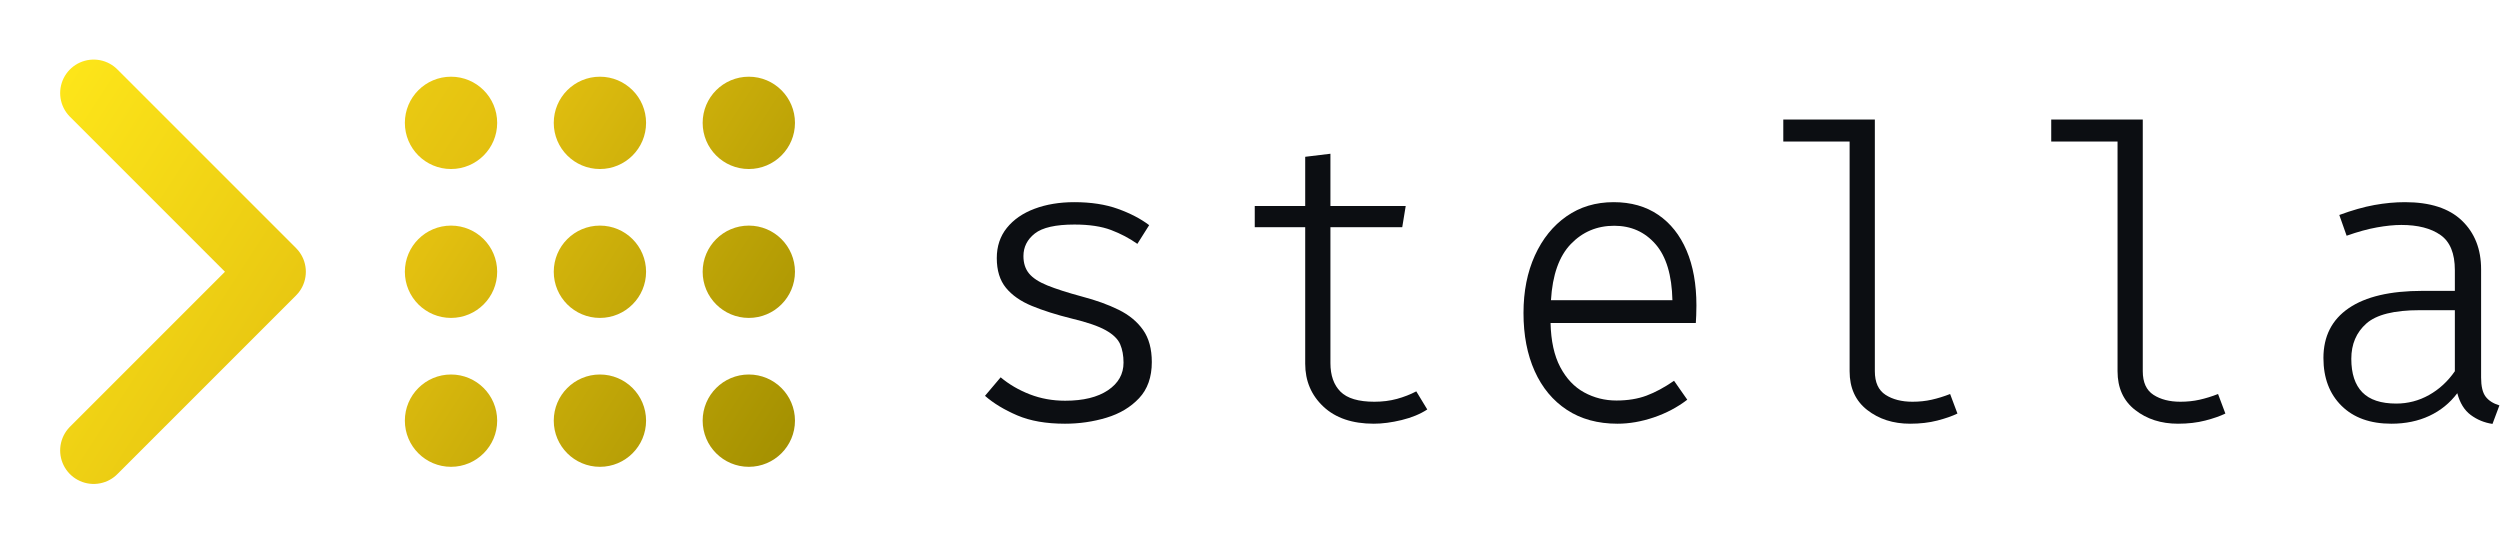
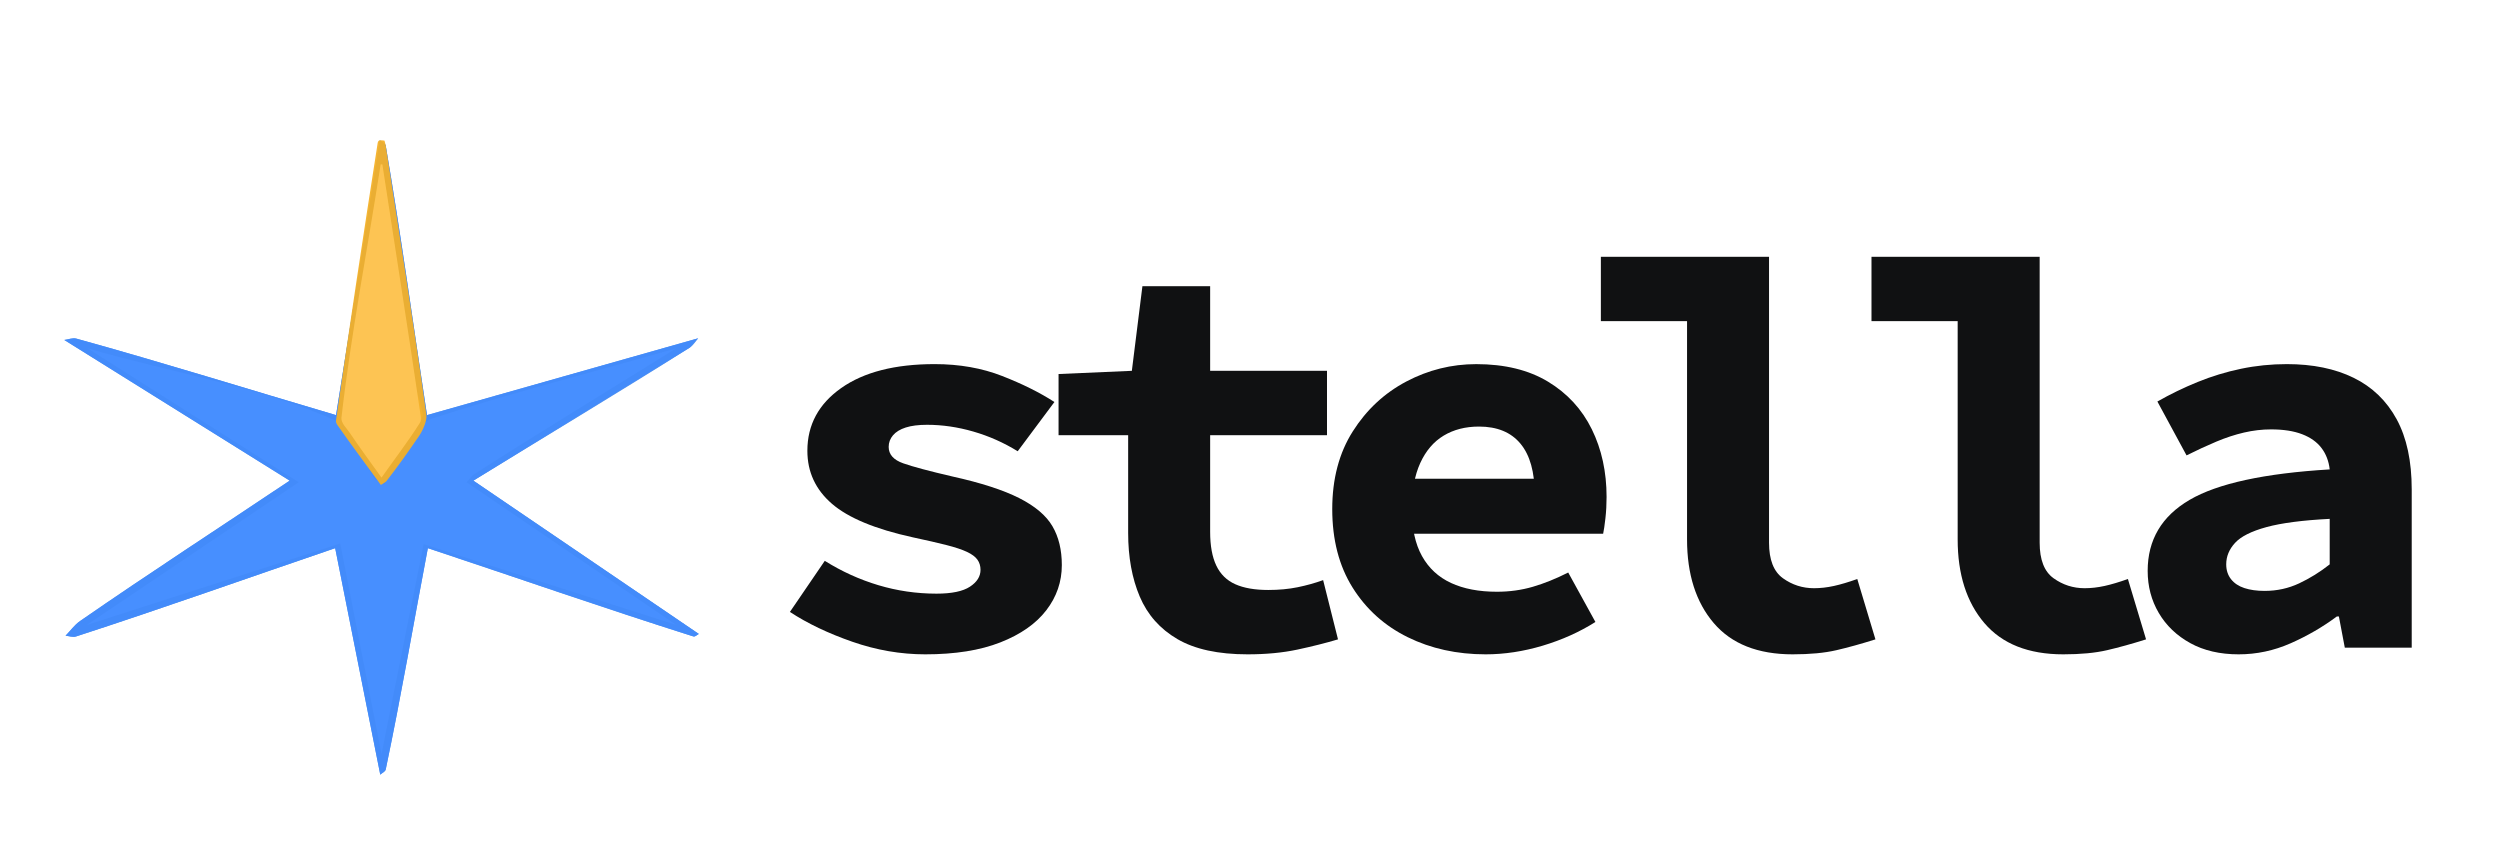
- <svg xmlns="http://www.w3.org/2000/svg" viewBox="0 0 551.73 120.00" width="552" height="120">
-   <defs>
-     <linearGradient id="g" x1="24" y1="18" x2="120" y2="80" gradientUnits="userSpaceOnUse">
-       <stop offset="0" stop-color="#FFE81A" />
-       <stop offset=".5" stop-color="#E3C010" />
-       <stop offset="1" stop-color="#A28F00" />
-     </linearGradient>
-   </defs>
-   <g transform="translate(-28.77,-18.90) scale(1.64384)">
-     <path d="M30 24 L54 48 L30 72" fill="none" stroke="url(#g)" stroke-width="9.0" stroke-linecap="round" stroke-linejoin="round" />
-     <circle cx="78" cy="28" r="6.2" fill="url(#g)" />
-     <circle cx="78" cy="48" r="6.2" fill="url(#g)" />
-     <circle cx="78" cy="68" r="6.2" fill="url(#g)" />
-     <circle cx="98" cy="28" r="6.2" fill="url(#g)" />
-     <circle cx="98" cy="48" r="6.2" fill="url(#g)" />
-     <circle cx="98" cy="68" r="6.2" fill="url(#g)" />
-     <circle cx="118" cy="28" r="6.2" fill="url(#g)" />
-     <circle cx="118" cy="48" r="6.2" fill="url(#g)" />
-     <circle cx="118" cy="68" r="6.2" fill="url(#g)" />
-   </g>
-   <g transform="translate(217.35,26.40) scale(0.04492)">
-     <g fill="#0C0E12" transform="translate(-163.00,1475.00) scale(1,-1)">
-       <path transform="translate(0.00,0)" d="M557 93Q691 93 767.5 144.5Q844 196 844 280Q844 332 827.5 370.5Q811 409 756.5 439.5Q702 470 589 497Q476 525 393.5 559.0Q311 593 266.0 648.0Q221 703 221 794Q221 881 270.5 942.5Q320 1004 406.5 1036.5Q493 1069 602 1069Q725 1069 816.5 1036.0Q908 1003 970 956L912 864Q854 905 783.0 932.0Q712 959 603 959Q464 959 408.0 915.0Q352 871 352 804Q352 752 379.5 718.5Q407 685 470.0 659.5Q533 634 640 605Q743 578 820.0 540.0Q897 502 940.0 441.0Q983 380 983 283Q983 172 920.5 105.5Q858 39 760.0 9.5Q662 -20 556 -20Q417 -20 321.5 21.0Q226 62 163 117L240 208Q302 156 383.0 124.5Q464 93 557 93Z" />
-       <path transform="translate(1317.00,0)" d="M1020 50Q968 16 894.0 -2.0Q820 -20 757 -20Q599 -20 509.5 64.0Q420 148 420 275V946H172V1050H420V1292L544 1307V1050H914L897 946H544V278Q544 187 593.5 137.5Q643 88 760 88Q820 88 871.0 102.0Q922 116 966 139Z" />
-       <path transform="translate(2634.00,0)" d="M309 475Q312 343 356.5 258.5Q401 174 474.0 134.0Q547 94 633 94Q716 94 780.5 118.0Q845 142 916 191L981 98Q908 42 816.5 11.0Q725 -20 638 -20Q493 -20 389.5 48.0Q286 116 231.0 238.5Q176 361 176 524Q176 684 232.0 807.0Q288 930 387.5 999.5Q487 1069 619 1069Q747 1069 838.0 1007.0Q929 945 977.5 831.5Q1026 718 1026 561Q1026 534 1025.0 512.5Q1024 491 1023 475ZM622 953Q495 953 408.5 863.0Q322 773 311 587H908Q904 772 825.0 862.5Q746 953 622 953Z" />
-       <path transform="translate(3951.00,0)" d="M586 1475V238Q586 156 638.5 122.0Q691 88 771 88Q821 88 865.5 98.0Q910 108 956 126L992 30Q953 11 893.0 -4.5Q833 -20 759 -20Q635 -20 548.5 47.5Q462 115 462 238V1367H136V1475Z" />
-       <path transform="translate(5268.00,0)" d="M586 1475V238Q586 156 638.5 122.0Q691 88 771 88Q821 88 865.5 98.0Q910 108 956 126L992 30Q953 11 893.0 -4.5Q833 -20 759 -20Q635 -20 548.5 47.5Q462 115 462 238V1367H136V1475Z" />
-       <path transform="translate(6585.00,0)" d="M932 207Q932 143 954.0 113.5Q976 84 1022 70L988 -21Q928 -12 881.0 23.0Q834 58 815 130Q760 57 677.5 18.5Q595 -20 491 -20Q335 -20 246.0 68.0Q157 156 157 303Q157 463 281.5 548.0Q406 633 644 633H803V735Q803 858 732.5 907.5Q662 957 540 957Q487 957 420.0 945.0Q353 933 271 904L235 1006Q330 1041 407.5 1055.0Q485 1069 558 1069Q743 1069 837.5 978.5Q932 888 932 739ZM515 79Q601 79 676.0 121.0Q751 163 803 238V538H629Q442 538 368.0 472.5Q294 407 294 299Q294 190 348.0 134.5Q402 79 515 79Z" />
+ <svg xmlns="http://www.w3.org/2000/svg" height="100%" stroke-miterlimit="10" style="fill-rule:nonzero;clip-rule:evenodd;stroke-linecap:round;stroke-linejoin:round;" version="1.1" viewBox="0 0 896.085 308.89" width="100%" xml:space="preserve">
+   <defs />
+   <g id="Layer-1">
+     <g opacity="1">
+       <g opacity="1">
+         <path d="M136.144 50.301C136.849 50.94 138.114 51.376 138.258 52.218C143.776 84.349 148.125 116.6 153.058 148.791C201.651 135.022 201.651 135.022 250.245 121.253C249.264 122.353 248.629 123.713 247.301 124.554C221.715 140.756 195.546 156.369 169.669 172.276C210.077 199.754 210.077 199.754 250.485 227.231C249.822 227.525 249.201 228.334 248.497 228.111C216.561 217.999 185.072 207.023 153.36 196.479C148.326 222.919 143.801 249.423 138.258 275.799C138.091 276.597 136.952 277.042 136.299 277.664C128.218 237.071 128.218 237.071 120.137 196.479C89.174 207.03 58.434 218.003 27.248 228.132C26.084 228.51 24.743 227.958 23.49 227.871C25.241 226.104 26.608 224.046 28.744 222.568C53.428 205.486 78.8 189.04 103.828 172.276C63.436 147.065 63.436 147.065 23.044 121.855C24.49 121.695 26.004 120.994 27.382 121.375C58.627 130.017 89.42 139.653 120.439 148.791C128.292 99.546 128.292 99.546 136.144 50.301Z" fill="#619ae9" fill-rule="nonzero" opacity="1" stroke="none" />
+         <path d="M136.144 50.301C136.849 50.94 138.114 51.376 138.258 52.218C143.776 84.349 148.125 116.6 153.058 148.791C201.651 135.022 201.651 135.022 250.245 121.253C249.264 122.353 247.301 124.554 247.301 124.554C247.301 124.554 195.546 156.369 169.669 172.276C210.077 199.754 210.077 199.754 250.485 227.231C249.822 227.525 249.201 228.334 248.497 228.111C216.561 217.999 185.072 207.023 153.36 196.479C148.326 222.919 143.801 249.423 138.258 275.799C138.091 276.597 136.952 277.042 136.299 277.664C128.218 237.071 128.218 237.071 120.137 196.479C89.174 207.03 58.434 218.003 27.248 228.132C26.084 228.51 24.743 227.958 23.49 227.871C25.241 226.104 26.608 224.046 28.744 222.568C53.428 205.486 78.8 189.04 103.828 172.276C63.436 147.065 63.436 147.065 23.044 121.855C24.49 121.695 26.004 120.994 27.382 121.375C58.627 130.017 89.42 139.653 120.439 148.791C128.292 99.546 128.292 99.546 136.144 50.301Z" fill="#438bfa" fill-rule="nonzero" opacity="1" stroke="none" />
+         <path d="M31.343 124.828C69.21 148.835 69.21 148.835 107.077 172.842C69.059 198.44 69.059 198.44 31.041 224.037C76.495 209.419 76.495 209.419 121.949 194.802C129.349 232.544 129.349 232.544 136.748 270.287C144.299 232.664 144.299 232.664 151.849 195.041C197.153 209.539 197.153 209.539 242.456 224.037C204.849 198.447 204.849 198.447 167.242 172.857C168.226 171.842 168.937 170.615 170.193 169.812C194.016 154.589 218.311 139.837 242.37 124.849C213.075 133.283 183.32 140.772 154.484 150.15C152.131 150.915 151.084 153.19 149.831 154.944C145.458 161.066 141.713 167.457 137.654 173.713C136.452 172.874 134.852 172.293 134.046 171.194C129.258 164.675 129.28 154.788 121.014 151.056C93.326 138.556 61.233 133.57 31.343 124.828Z" fill="#4890ff" fill-opacity="0.918" fill-rule="nonzero" opacity="1" stroke="none" />
+         <path d="M136.446 58.928C136.748 58.928 136.748 58.928 137.05 58.928C141.077 85.527 144.839 112.153 149.131 138.727C149.649 141.933 150.986 145.036 151.477 148.245C151.794 150.319 148.806 154.142 148.06 155.222C144.363 160.574 140.52 165.861 136.75 171.181C132.173 164.645 127.25 158.255 123.019 151.574C122.551 150.835 122.648 149.922 122.767 149.099C127.126 119.023 131.886 88.985 136.446 58.928Z" fill="#f3d182" fill-rule="nonzero" opacity="1" stroke="none" />
+         <path d="M137.808 50.401C137.958 51.006 138.165 51.605 138.258 52.218C143.174 84.392 148.377 116.542 152.836 148.758C153.129 150.874 151.418 154.491 150.222 156.242C146.501 161.691 142.68 167.103 138.57 172.373C138.088 172.991 137.201 173.339 136.516 173.822C131.313 166.647 125.948 159.545 120.907 152.298C120.576 151.822 120.362 151.249 120.439 150.708C125.184 117.547 130.18 84.407 135.36 51.287C135.581 49.876 136.633 50.33 137.808 50.401Z" fill="#f4b027" fill-opacity="0.941" fill-rule="nonzero" opacity="1" stroke="none" />
+         <path d="M136.446 58.928C131.763 89.172 125.866 119.314 122.396 149.661C122.166 151.673 124.246 153.436 125.437 155.222C129.034 160.617 132.977 165.861 136.747 171.181C141.324 164.645 146.288 158.271 150.478 151.574C150.995 150.747 150.872 149.729 150.739 148.811C146.394 118.83 141.613 88.889 137.05 58.928C136.748 58.928 136.748 58.928 136.446 58.928Z" fill="#fdc555" fill-opacity="0.941" fill-rule="nonzero" opacity="1" stroke="none" />
+       </g>
+       <g fill="#101112" opacity="1" stroke="none">
+         <path d="M331.648 234.536C322.857 234.536 314.137 233.031 305.489 230.019C296.841 227.008 289.388 223.447 283.13 219.336L295.627 201.024C301.706 204.828 308.118 207.74 314.863 209.758C321.607 211.777 328.544 212.786 335.673 212.786C341.13 212.786 345.123 211.956 347.655 210.294C350.186 208.633 351.452 206.619 351.452 204.252C351.452 202.865 351.085 201.653 350.352 200.618C349.618 199.582 348.366 198.647 346.594 197.813C344.822 196.979 342.366 196.162 339.225 195.363C336.084 194.564 332.053 193.638 327.13 192.586C313.701 189.638 304.053 185.631 298.188 180.563C292.322 175.495 289.389 169.166 289.389 161.574C289.389 152.27 293.442 144.767 301.548 139.065C309.655 133.362 320.811 130.511 335.017 130.511C343.896 130.511 351.971 131.935 359.242 134.782C366.513 137.629 372.745 140.731 377.939 144.09L364.78 161.743C359.767 158.653 354.467 156.3 348.878 154.685C343.29 153.069 337.766 152.261 332.308 152.261C329.214 152.261 326.66 152.584 324.645 153.23C322.631 153.876 321.108 154.808 320.077 156.027C319.045 157.246 318.53 158.631 318.53 160.183C318.53 162.881 320.263 164.841 323.728 166.063C327.194 167.285 333.098 168.865 341.442 170.802C351.653 173.069 359.609 175.645 365.311 178.532C371.013 181.418 374.986 184.781 377.23 188.621C379.473 192.46 380.595 197.098 380.595 202.533C380.595 208.519 378.738 213.923 375.023 218.747C371.309 223.571 365.816 227.409 358.544 230.26C351.272 233.111 342.307 234.536 331.648 234.536Z" />
+         <path d="M447.167 234.536C436.642 234.536 428.261 232.716 422.025 229.075C415.789 225.435 411.287 220.35 408.52 213.821C405.754 207.292 404.37 199.691 404.37 191.018L404.37 155.983L379.423 155.983L379.423 134.061L405.692 132.918L409.48 102.583L433.758 102.583L433.758 132.918L475.642 132.918L475.642 155.983L433.758 155.983L433.758 190.64C433.758 195.604 434.491 199.63 435.958 202.716C437.425 205.803 439.693 208.033 442.764 209.407C445.835 210.781 449.783 211.468 454.608 211.468C458.408 211.468 461.91 211.14 465.114 210.485C468.318 209.83 471.365 208.979 474.255 207.933L479.586 229.171C475.186 230.481 470.336 231.703 465.036 232.836C459.736 233.97 453.78 234.536 447.167 234.536Z" />
+         <path d="M532.52 234.536C522.21 234.536 512.896 232.488 504.578 228.393C496.26 224.297 489.672 218.367 484.813 210.604C479.953 202.84 477.523 193.462 477.523 182.471C477.523 171.648 479.977 162.365 484.884 154.621C489.792 146.877 496.18 140.924 504.05 136.761C511.92 132.599 520.284 130.518 529.142 130.518C539.342 130.518 547.91 132.61 554.847 136.794C561.783 140.979 567.018 146.663 570.552 153.847C574.085 161.032 575.852 169.128 575.852 178.136C575.852 180.772 575.713 183.317 575.436 185.772C575.159 188.228 574.887 190.074 574.62 191.311L499.345 191.311L499.345 171.583L554.717 171.583L550.086 177.196C550.086 169.192 548.391 163.141 545 159.043C541.609 154.945 536.65 152.896 530.12 152.896C525.275 152.896 521.055 153.978 517.461 156.141C513.867 158.305 511.066 161.585 509.058 165.983C507.05 170.381 506.045 175.877 506.045 182.471C506.045 189.331 507.255 194.936 509.673 199.286C512.092 203.636 515.567 206.86 520.098 208.957C524.63 211.054 530.11 212.102 536.539 212.102C541.06 212.102 545.351 211.509 549.411 210.324C553.471 209.138 557.702 207.434 562.102 205.211L571.852 222.936C566.187 226.522 559.894 229.352 552.972 231.425C546.05 233.499 539.233 234.536 532.52 234.536Z" />
+         <path d="M642.555 234.536C630.076 234.536 620.646 230.8 614.266 223.327C607.885 215.854 604.695 205.855 604.695 193.33L604.695 115.115L573.805 115.115L573.805 92.046L634.083 92.046L634.083 194.53C634.083 200.636 635.744 204.881 639.066 207.263C642.388 209.645 646.097 210.836 650.195 210.836C652.514 210.836 654.9 210.566 657.353 210.024C659.806 209.482 662.592 208.652 665.711 207.533L672.22 229.171C667.145 230.771 662.482 232.065 658.231 233.054C653.98 234.042 648.755 234.536 642.555 234.536Z" />
+         <path d="M739.555 234.536C727.076 234.536 717.646 230.8 711.266 223.327C704.885 215.854 701.695 205.855 701.695 193.33L701.695 115.115L670.805 115.115L670.805 92.046L731.083 92.046L731.083 194.53C731.083 200.636 732.744 204.881 736.066 207.263C739.388 209.645 743.097 210.836 747.195 210.836C749.514 210.836 751.9 210.566 754.353 210.024C756.806 209.482 759.592 208.652 762.711 207.533L769.22 229.171C764.145 230.771 759.482 232.065 755.231 233.054C750.98 234.042 745.755 234.536 739.555 234.536Z" />
+         <path d="M802.411 234.536C795.711 234.536 789.932 233.197 785.073 230.518C780.215 227.838 776.455 224.242 773.792 219.729C771.13 215.215 769.798 210.178 769.798 204.618C769.798 193.511 774.814 185.027 784.844 179.163C794.874 173.299 811.607 169.662 835.042 168.252C834.711 165.29 833.734 162.736 832.111 160.593C830.488 158.449 828.175 156.799 825.172 155.643C822.169 154.486 818.448 153.908 814.011 153.908C810.811 153.908 807.586 154.285 804.336 155.038C801.086 155.791 797.775 156.877 794.403 158.296C791.031 159.715 787.475 161.357 783.733 163.224L773.28 143.921C777.855 141.31 782.654 138.981 787.678 136.933C792.702 134.885 797.886 133.303 803.231 132.186C808.576 131.07 814.06 130.511 819.683 130.511C828.985 130.511 836.972 132.15 843.644 135.429C850.316 138.707 855.45 143.656 859.047 150.277C862.644 156.898 864.442 165.275 864.442 175.408L864.442 232.136L840.455 232.136L838.336 220.961L837.608 220.961C832.556 224.726 827.034 227.93 821.044 230.572C815.053 233.215 808.842 234.536 802.411 234.536ZM811.708 211.799C816.131 211.799 820.259 210.897 824.094 209.094C827.928 207.291 831.578 205.025 835.042 202.296L835.042 185.977C825.313 186.477 817.755 187.462 812.369 188.932C806.982 190.402 803.233 192.285 801.12 194.583C799.008 196.881 797.952 199.445 797.952 202.274C797.952 204.351 798.522 206.12 799.663 207.582C800.803 209.043 802.402 210.111 804.459 210.786C806.517 211.461 808.933 211.799 811.708 211.799Z" />
+       </g>
    </g>
  </g>
</svg>
